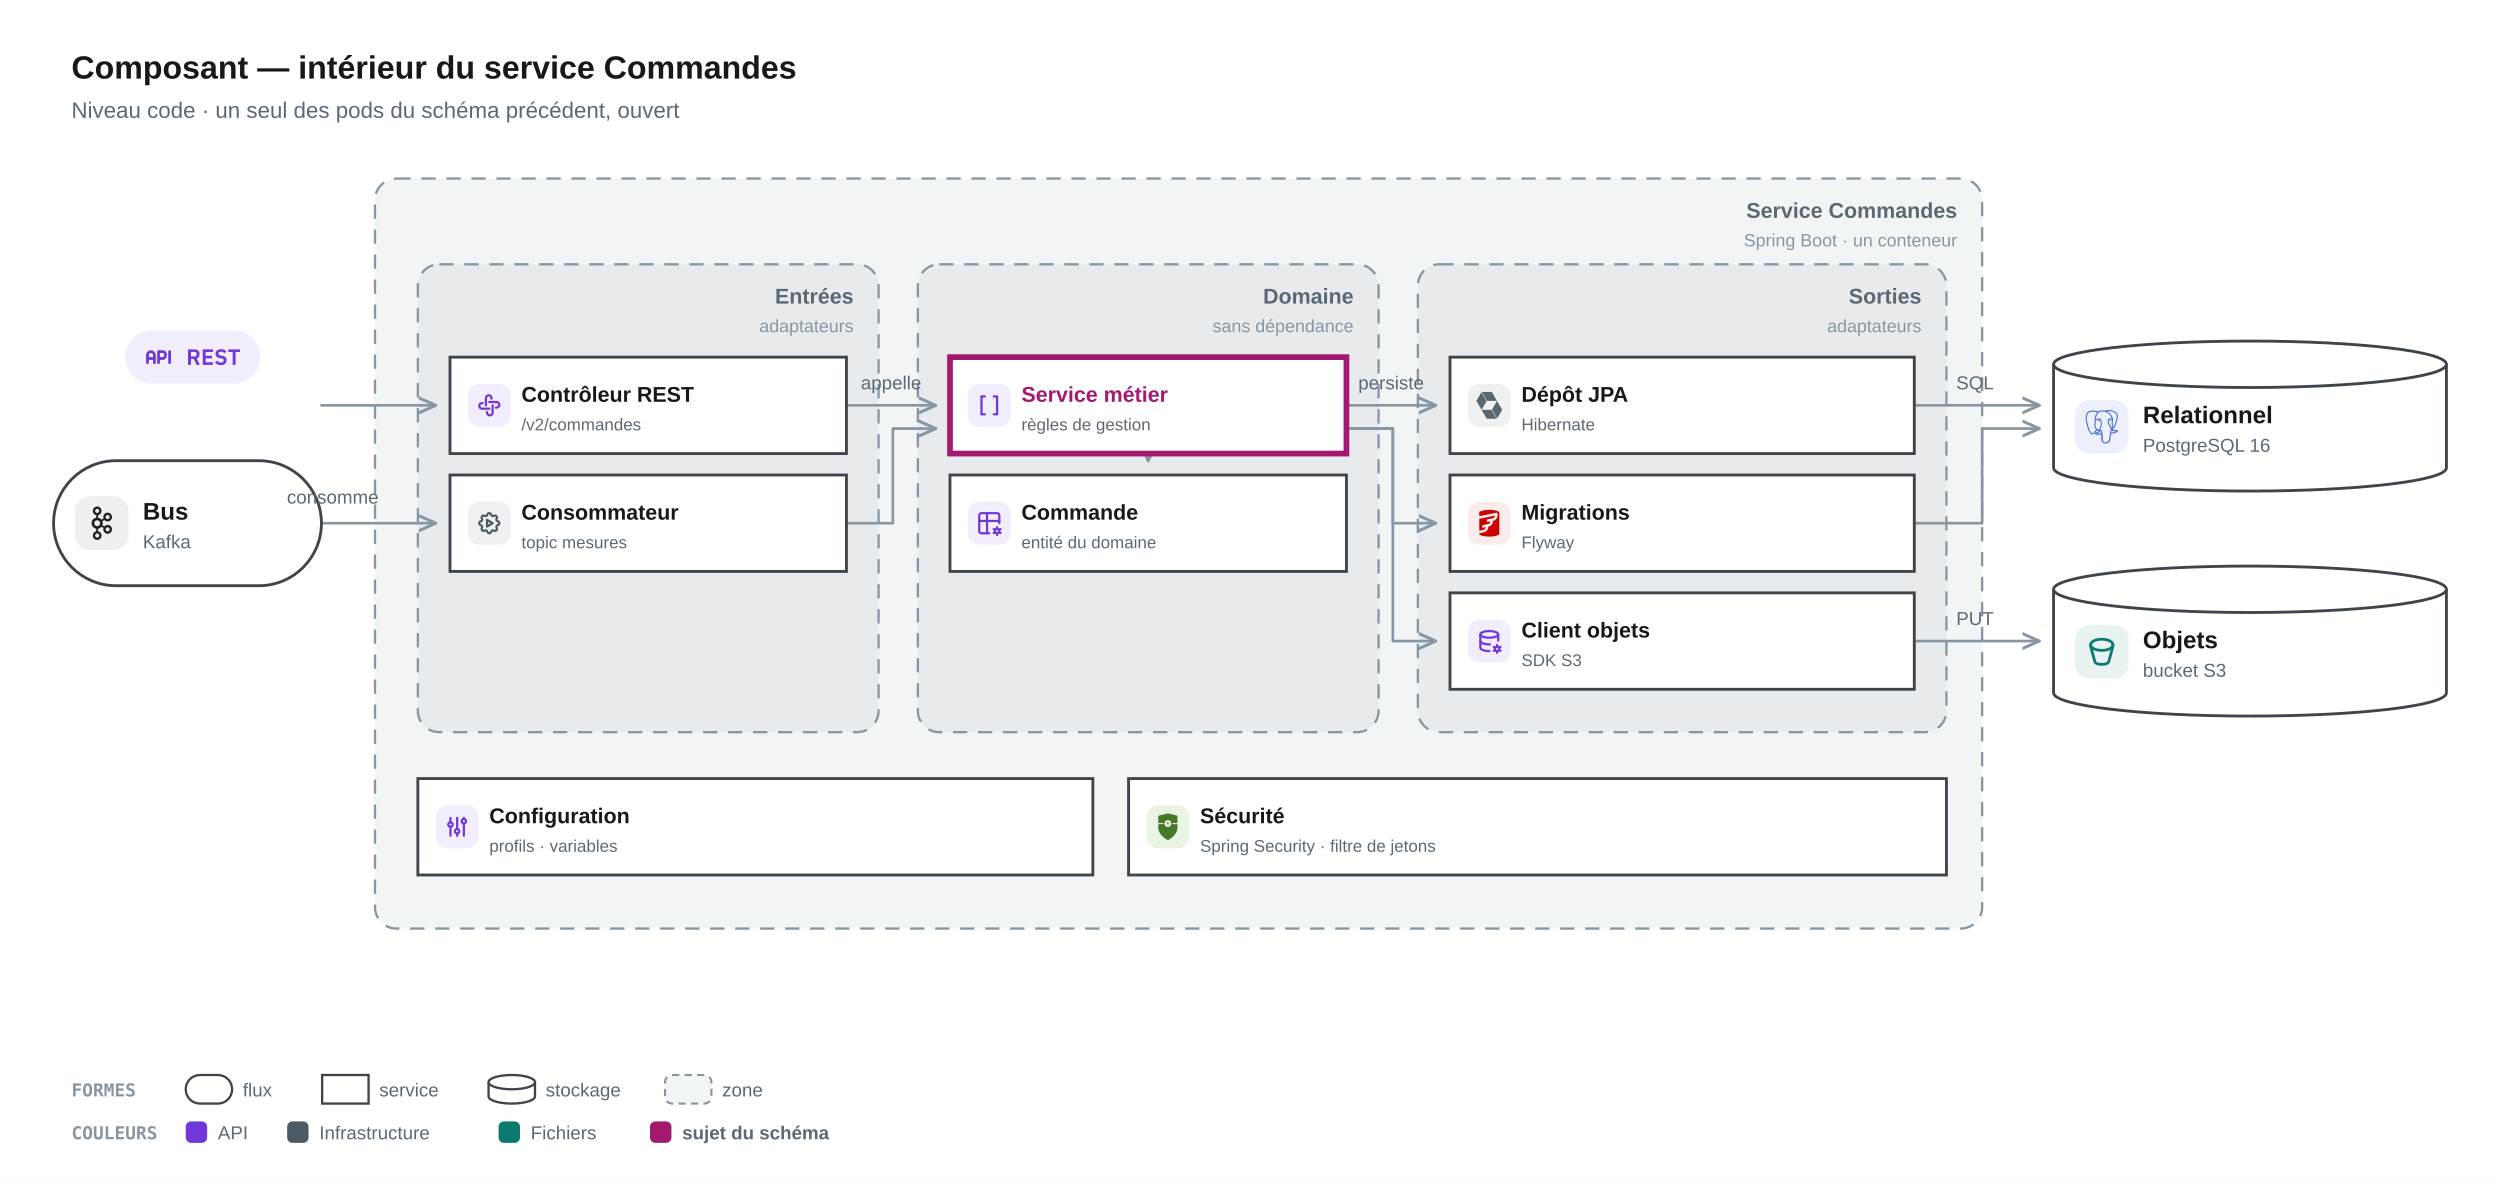
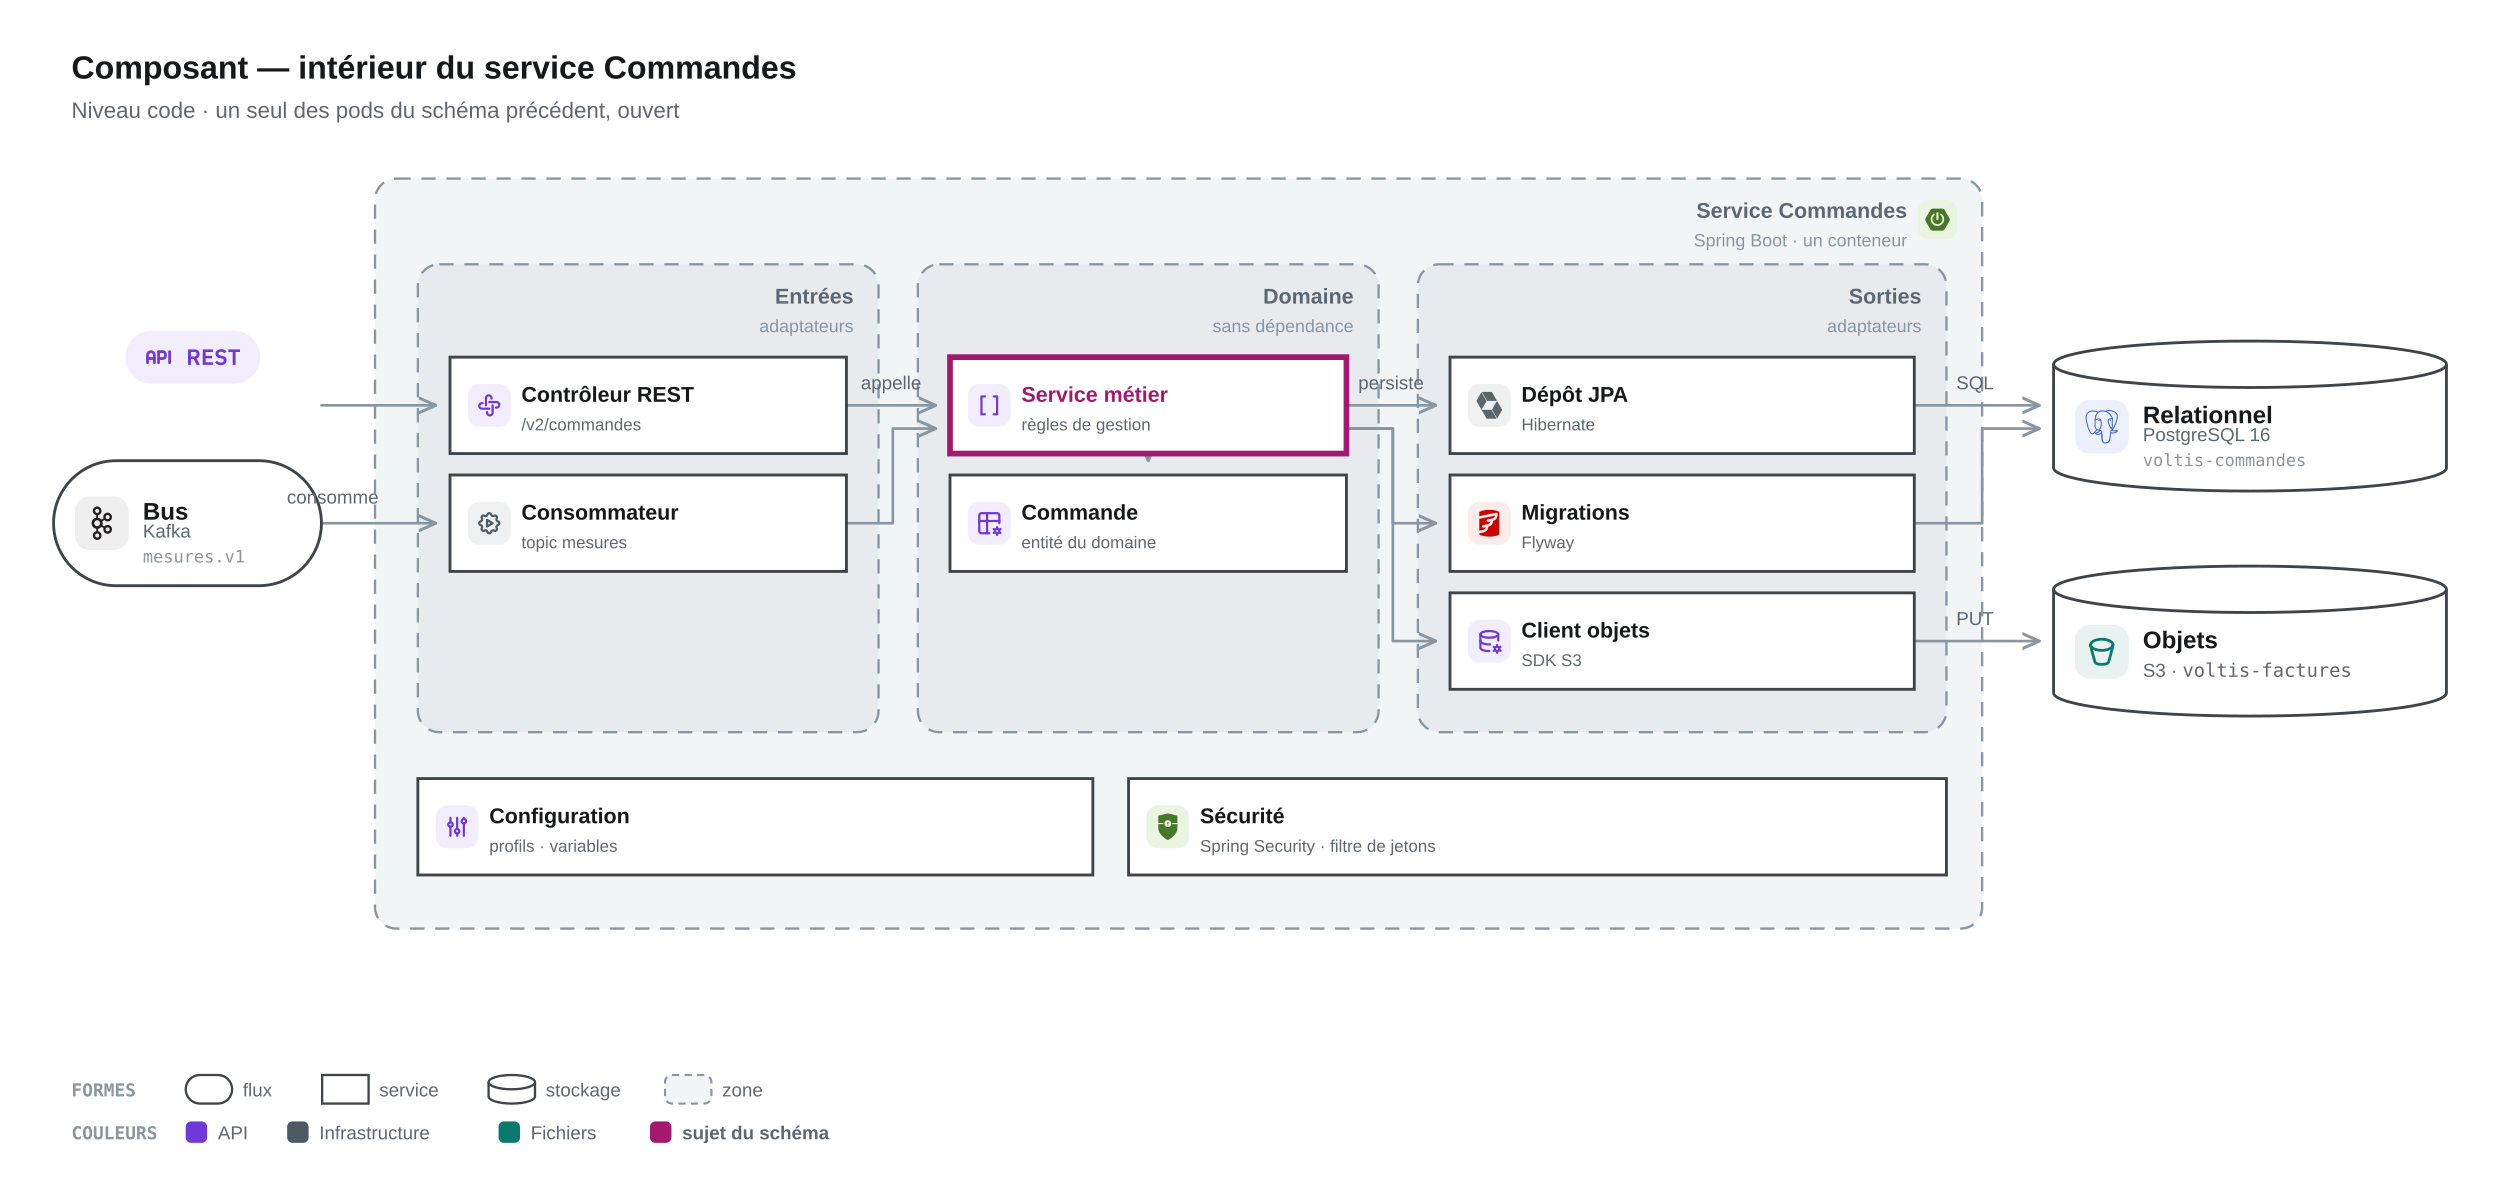
<svg xmlns="http://www.w3.org/2000/svg" width="1400" height="660" viewBox="0 0 1400 660" font-family="'IBM Plex Sans','Helvetica Neue',Arial,sans-serif" role="img" aria-label="Composant — intérieur du service Commandes">
  <defs>
    <marker id="fl" viewBox="0 0 10 10" refX="9" refY="5" markerWidth="7" markerHeight="7" orient="auto-start-reverse">
      <path d="M0,1 L9,5 L0,9" fill="none" stroke="#8896A2" stroke-width="1.6" stroke-linecap="round" stroke-linejoin="round" />
    </marker>
  </defs>
  <rect width="1400" height="660" fill="#FFFFFF" />
  <text x="40" y="44" font-size="18" font-weight="600" fill="#16181A">Composant — intérieur du service Commandes</text>
  <text x="40" y="66" font-size="12.5" fill="#5B6873">Niveau code · un seul des pods du schéma précédent, ouvert</text>
  <rect x="210" y="100" width="900" height="420" rx="12" fill="#F2F5F6" stroke="#8896A2" stroke-width="1.3" stroke-dasharray="8 6" />
-   <text x="1096" y="122" text-anchor="end" font-size="12" font-weight="600" fill="#5B6873">Service Commandes</text>
-   <text x="1096" y="138" text-anchor="end" font-size="10" fill="#8896A2">Spring Boot · un conteneur</text>
+   <svg x="1074" y="112" width="22" height="22" viewBox="0 0 48 48">
+     <rect width="48" height="48" rx="13" fill="#e9f4e2" />
+     <svg x="9" y="9" width="30" height="30" viewBox="0 0 24 24" fill="#487729">
+       <path d="m23.693 10.706-4.73-8.184c-.409-.711-1.417-1.294-2.24-1.294H7.272c-.819 0-1.831.584-2.24 1.294L.307 10.706c-.409.711-.409 1.873 0 2.584l4.725 8.189c.409.711 1.417 1.294 2.24 1.294h9.455c.819 0 1.826-.584 2.24-1.294l4.725-8.189c.409-.711.409-1.873 0-2.584zM10.976 5.755c0-.536.438-.974.974-.974s.974.438.974.974v5.822c0 .537-.438.974-.974.974s-.974-.438-.974-.974zm.974 12.429c-3.643 0-6.608-2.965-6.608-6.608.005-2.09.993-4.052 2.668-5.304a.866.866 0 0 1 1.214.179.866.866 0 0 1-.179 1.214c-2.16 1.605-2.612 4.659-1.007 6.819 1.605 2.16 4.659 2.612 6.819 1.007 1.238-.918 1.967-2.372 1.967-3.916a4.897 4.897 0 0 0-1.986-3.925c-.386-.282-.466-.828-.184-1.214.282-.386.828-.466 1.214-.183 1.69 1.247 2.683 3.224 2.687 5.323 0 3.647-2.965 6.608-6.608 6.608z" />
+     </svg>
+   </svg>
+   <text x="1068" y="122" text-anchor="end" font-size="12" font-weight="600" fill="#5B6873">Service Commandes</text>
+   <text x="1068" y="138" text-anchor="end" font-size="10" fill="#8896A2">Spring Boot · un conteneur</text>
  <rect x="234" y="148" width="258" height="262" rx="12" fill="#E7EBEE" stroke="#8896A2" stroke-width="1.3" stroke-dasharray="8 6" />
  <text x="478" y="170" text-anchor="end" font-size="12" font-weight="600" fill="#5B6873">Entrées</text>
  <text x="478" y="186" text-anchor="end" font-size="10" fill="#8896A2">adaptateurs</text>
  <rect x="514" y="148" width="258" height="262" rx="12" fill="#E7EBEE" stroke="#8896A2" stroke-width="1.3" stroke-dasharray="8 6" />
  <text x="758" y="170" text-anchor="end" font-size="12" font-weight="600" fill="#5B6873">Domaine</text>
  <text x="758" y="186" text-anchor="end" font-size="10" fill="#8896A2">sans dépendance</text>
  <rect x="794" y="148" width="296" height="262" rx="12" fill="#E7EBEE" stroke="#8896A2" stroke-width="1.3" stroke-dasharray="8 6" />
  <text x="1076" y="170" text-anchor="end" font-size="12" font-weight="600" fill="#5B6873">Sorties</text>
  <text x="1076" y="186" text-anchor="end" font-size="10" fill="#8896A2">adaptateurs</text>
  <path d="M180,293 H244" fill="none" stroke="#8896A2" stroke-width="1.5" stroke-linecap="round" stroke-linejoin="round" marker-end="url(#fl)" />
  <path d="M180,227 H244" fill="none" stroke="#8896A2" stroke-width="1.5" stroke-linecap="round" stroke-linejoin="round" marker-end="url(#fl)" />
  <path d="M474,227 H524" fill="none" stroke="#8896A2" stroke-width="1.5" stroke-linecap="round" stroke-linejoin="round" marker-end="url(#fl)" />
  <path d="M474,293 H500 V240 H524" fill="none" stroke="#8896A2" stroke-width="1.5" stroke-linecap="round" stroke-linejoin="round" marker-end="url(#fl)" />
  <path d="M643,254 V258" fill="none" stroke="#8896A2" stroke-width="1.5" stroke-linecap="round" stroke-linejoin="round" marker-end="url(#fl)" />
  <path d="M754,227 H804" fill="none" stroke="#8896A2" stroke-width="1.5" stroke-linecap="round" stroke-linejoin="round" marker-end="url(#fl)" />
  <path d="M754,240 H780 V293 H804" fill="none" stroke="#8896A2" stroke-width="1.5" stroke-linecap="round" stroke-linejoin="round" marker-end="url(#fl)" />
  <path d="M754,240 H780 V359 H804" fill="none" stroke="#8896A2" stroke-width="1.5" stroke-linecap="round" stroke-linejoin="round" marker-end="url(#fl)" />
  <path d="M1072,227 H1142" fill="none" stroke="#8896A2" stroke-width="1.5" stroke-linecap="round" stroke-linejoin="round" marker-end="url(#fl)" />
  <path d="M1072,293 H1110 V240 H1142" fill="none" stroke="#8896A2" stroke-width="1.5" stroke-linecap="round" stroke-linejoin="round" marker-end="url(#fl)" />
  <path d="M1072,359 H1142" fill="none" stroke="#8896A2" stroke-width="1.5" stroke-linecap="round" stroke-linejoin="round" marker-end="url(#fl)" />
  <g>
    <rect x="30" y="258" width="150" height="70" rx="35" fill="#FFFFFF" stroke="#3E444A" stroke-width="1.6" />
    <svg x="42" y="278" width="30" height="30" viewBox="0 0 48 48">
      <rect width="48" height="48" rx="13" fill="#f0eff0" />
      <svg x="9" y="9" width="30" height="30" viewBox="0 0 24 24" fill="#231F20">
        <path d="M9.71 2.136a1.43 1.43 0 0 0-2.047 0h-.007a1.48 1.48 0 0 0-.421 1.042c0 .41.161.777.422 1.039l.007.007c.257.264.616.426 1.019.426.404 0 .766-.162 1.027-.426l.003-.007c.261-.262.421-.629.421-1.039 0-.408-.159-.777-.421-1.042H9.71zM8.683 22.295c.404 0 .766-.167 1.027-.429l.003-.008c.261-.261.421-.631.421-1.036 0-.41-.159-.778-.421-1.044H9.71a1.42 1.42 0 0 0-1.027-.432 1.4 1.4 0 0 0-1.02.432h-.007c-.26.266-.422.634-.422 1.044 0 .406.161.775.422 1.036l.007.008c.258.262.617.429 1.02.429zm7.89-4.462c.359-.096.683-.33.882-.684l.027-.052a1.47 1.47 0 0 0 .114-1.067 1.454 1.454 0 0 0-.675-.896l-.021-.014a1.425 1.425 0 0 0-1.078-.132c-.36.091-.684.335-.881.686-.2.349-.241.75-.146 1.119.099.363.33.691.675.896h.002c.346.203.737.239 1.101.144zm-6.405-7.342a2.083 2.083 0 0 0-1.485-.627c-.58 0-1.103.242-1.482.627-.378.385-.612.916-.612 1.507s.233 1.124.612 1.514a2.08 2.08 0 0 0 2.967 0c.379-.39.612-.923.612-1.514s-.233-1.122-.612-1.507zm-.835-2.51c.843.141 1.6.552 2.178 1.144h.004c.092.093.182.196.265.299l1.446-.851a3.176 3.176 0 0 1-.047-1.808 3.149 3.149 0 0 1 1.456-1.926l.025-.016a3.062 3.062 0 0 1 2.345-.306c.77.21 1.465.721 1.898 1.482v.002c.431.757.518 1.626.313 2.408a3.145 3.145 0 0 1-1.456 1.928l-.198.118h-.02a3.095 3.095 0 0 1-2.154.201 3.127 3.127 0 0 1-1.514-.944l-1.444.848a4.162 4.162 0 0 1 0 2.879l1.444.846c.413-.47.939-.789 1.514-.944a3.041 3.041 0 0 1 2.371.319l.048.023v.002a3.17 3.17 0 0 1 1.408 1.906 3.215 3.215 0 0 1-.313 2.405l-.026.053-.003-.005a3.147 3.147 0 0 1-1.867 1.436 3.096 3.096 0 0 1-2.371-.318v-.006a3.156 3.156 0 0 1-1.456-1.927 3.175 3.175 0 0 1 .047-1.805l-1.446-.848a3.905 3.905 0 0 1-.265.294l-.004.005a3.938 3.938 0 0 1-2.178 1.138v1.699a3.09 3.09 0 0 1 1.56.862l.002.004c.565.572.914 1.368.914 2.243 0 .873-.35 1.664-.914 2.239l-.002.009a3.1 3.1 0 0 1-2.21.931 3.1 3.1 0 0 1-2.206-.93h-.002v-.009a3.186 3.186 0 0 1-.916-2.239c0-.875.35-1.672.916-2.243v-.004h.002a3.1 3.1 0 0 1 1.558-.862v-1.699a3.926 3.926 0 0 1-2.176-1.138l-.006-.005a4.098 4.098 0 0 1-1.173-2.874c0-1.122.452-2.136 1.173-2.872h.006a3.947 3.947 0 0 1 2.176-1.144V6.289a3.137 3.137 0 0 1-1.558-.864h-.002v-.004a3.192 3.192 0 0 1-.916-2.243c0-.871.35-1.669.916-2.243l.002-.002A3.084 3.084 0 0 1 8.683 0c.861 0 1.641.355 2.21.932v.002h.002c.565.574.914 1.372.914 2.243 0 .876-.35 1.667-.914 2.243l-.002.005a3.142 3.142 0 0 1-1.56.864v1.692zm8.121-1.129l-.012-.019a1.452 1.452 0 0 0-.87-.668 1.43 1.43 0 0 0-1.103.146h.002c-.347.2-.58.529-.677.896-.095.365-.054.768.146 1.119l.007.009c.2.347.519.579.874.673.357.103.755.059 1.098-.144l.019-.009a1.47 1.47 0 0 0 .657-.885 1.493 1.493 0 0 0-.141-1.118" />
      </svg>
    </svg>
    <text x="80" y="291" font-size="13.5" font-weight="600" fill="#16181A">Bus</text>
-     <text x="80" y="307" font-size="10.5" fill="#5B6873">Kafka</text>
+     <text x="80" y="301" font-size="10.5" fill="#5B6873">Kafka</text>
+     <text x="80" y="315" font-size="9.5" fill="#8896A2" font-family="'IBM Plex Mono',monospace">mesures.v1</text>
  </g>
  <g>
    <rect x="252" y="200" width="222" height="54" rx="0" fill="#FFFFFF" stroke="#3E444A" stroke-width="1.6" />
    <svg x="262" y="215" width="24" height="24" viewBox="0 0 48 48">
      <rect width="48" height="48" rx="13" fill="#f2edfc" />
      <svg x="9" y="9" width="30" height="30" viewBox="0 0 24 24" fill="none" stroke="#7038D8" stroke-width="2" stroke-linecap="round" stroke-linejoin="round">
        <path stroke="none" d="M0 0h24v24H0z" fill="none" />
        <path d="M12 15h-6.5a2.5 2.5 0 1 1 0 -5h.5" />
        <path d="M15 12v6.5a2.5 2.5 0 1 1 -5 0v-.5" />
        <path d="M12 9h6.5a2.5 2.5 0 1 1 0 5h-.5" />
        <path d="M9 12v-6.5a2.5 2.5 0 0 1 5 0v.5" />
      </svg>
    </svg>
    <text x="292" y="225" font-size="12" font-weight="600" fill="#16181A">Contrôleur REST</text>
    <text x="292" y="241" font-size="9.5" fill="#5B6873">/v2/commandes</text>
  </g>
  <g>
    <rect x="252" y="266" width="222" height="54" rx="0" fill="#FFFFFF" stroke="#3E444A" stroke-width="1.6" />
    <svg x="262" y="281" width="24" height="24" viewBox="0 0 48 48">
      <rect width="48" height="48" rx="13" fill="#eff0f1" />
      <svg x="9" y="9" width="30" height="30" viewBox="0 0 24 24" fill="none" stroke="#4C5A66" stroke-width="2" stroke-linecap="round" stroke-linejoin="round">
        <path stroke="none" d="M0 0h24v24H0z" fill="none" />
        <path d="M10.325 4.317c.426 -1.756 2.924 -1.756 3.35 0a1.724 1.724 0 0 0 2.573 1.066c1.543 -.94 3.31 .826 2.37 2.37a1.724 1.724 0 0 0 1.065 2.572c1.756 .426 1.756 2.924 0 3.35a1.724 1.724 0 0 0 -1.066 2.573c.94 1.543 -.826 3.31 -2.37 2.37a1.724 1.724 0 0 0 -2.572 1.065c-.426 1.756 -2.924 1.756 -3.35 0a1.724 1.724 0 0 0 -2.573 -1.066c-1.543 .94 -3.31 -.826 -2.37 -2.37a1.724 1.724 0 0 0 -1.065 -2.572c-1.756 -.426 -1.756 -2.924 0 -3.35a1.724 1.724 0 0 0 1.066 -2.573c-.94 -1.543 .826 -3.31 2.37 -2.37c1 .608 2.296 .07 2.572 -1.065" />
        <path d="M10 9v6l5 -3l-5 -3" />
      </svg>
    </svg>
    <text x="292" y="291" font-size="12" font-weight="600" fill="#16181A">Consommateur</text>
    <text x="292" y="307" font-size="9.5" fill="#5B6873">topic mesures</text>
  </g>
  <g>
    <rect x="532" y="200" width="222" height="54" rx="0" fill="#FFFFFF" stroke="#A3196F" stroke-width="3.2" />
    <svg x="542" y="215" width="24" height="24" viewBox="0 0 48 48">
      <rect width="48" height="48" rx="13" fill="#f2edfc" />
      <svg x="9" y="9" width="30" height="30" viewBox="0 0 24 24" fill="none" stroke="#7038D8" stroke-width="2" stroke-linecap="round" stroke-linejoin="round">
        <path stroke="none" d="M0 0h24v24H0z" fill="none" />
        <path d="M8 4h-3v16h3" />
        <path d="M16 4h3v16h-3" />
      </svg>
    </svg>
    <text x="572" y="225" font-size="12" font-weight="600" fill="#A3196F">Service métier</text>
    <text x="572" y="241" font-size="9.5" fill="#5B6873">règles de gestion</text>
  </g>
  <g>
    <rect x="532" y="266" width="222" height="54" rx="0" fill="#FFFFFF" stroke="#3E444A" stroke-width="1.6" />
    <svg x="542" y="281" width="24" height="24" viewBox="0 0 48 48">
      <rect width="48" height="48" rx="13" fill="#f2edfc" />
      <svg x="9" y="9" width="30" height="30" viewBox="0 0 24 24" fill="none" stroke="#7038D8" stroke-width="2" stroke-linecap="round" stroke-linejoin="round">
        <path stroke="none" d="M0 0h24v24H0z" fill="none" />
        <path d="M12 21h-7a2 2 0 0 1 -2 -2v-14a2 2 0 0 1 2 -2h14a2 2 0 0 1 2 2v7" />
        <path d="M3 10h18" />
        <path d="M10 3v18" />
        <path d="M17.001 19a2 2 0 1 0 4 0a2 2 0 1 0 -4 0" />
        <path d="M19.001 15.5v1.5" />
        <path d="M19.001 21v1.5" />
        <path d="M22.032 17.25l-1.299 .75" />
        <path d="M17.27 20l-1.3 .75" />
        <path d="M15.97 17.25l1.3 .75" />
        <path d="M20.733 20l1.3 .75" />
      </svg>
    </svg>
    <text x="572" y="291" font-size="12" font-weight="600" fill="#16181A">Commande</text>
    <text x="572" y="307" font-size="9.5" fill="#5B6873">entité du domaine</text>
  </g>
  <g>
    <rect x="812" y="200" width="260" height="54" rx="0" fill="#FFFFFF" stroke="#3E444A" stroke-width="1.6" />
    <svg x="822" y="215" width="24" height="24" viewBox="0 0 48 48">
      <rect width="48" height="48" rx="13" fill="#eff0f0" />
      <svg x="9" y="9" width="30" height="30" viewBox="0 0 24 24" fill="#59666C">
        <path d="M5.365 0L9.98 7.994h8.95L14.31 0H5.366zm-.431.248L.46 7.994l4.613 8.008L9.55 8.24 4.934.248zm13.992 7.75l-4.475 7.76 4.617 7.992 4.471-7.744-4.613-8.008zm-4.905 8.006l-8.95.002L9.688 24h8.946l-4.615-7.994.001-.002Z" />
      </svg>
    </svg>
    <text x="852" y="225" font-size="12" font-weight="600" fill="#16181A">Dépôt JPA</text>
    <text x="852" y="241" font-size="9.5" fill="#5B6873">Hibernate</text>
  </g>
  <g>
    <rect x="812" y="266" width="260" height="54" rx="0" fill="#FFFFFF" stroke="#3E444A" stroke-width="1.6" />
    <svg x="822" y="281" width="24" height="24" viewBox="0 0 48 48">
      <rect width="48" height="48" rx="13" fill="#fbecec" />
      <svg x="9" y="9" width="30" height="30" viewBox="0 0 24 24" fill="#CC0200">
        <path d="m3.02 21.055 1.12-.23c1.054-.219 2.114-.415 3.161-.66a4.955 4.952 0 0 0 3.696-3.915 6.06 6.057 0 0 0 .085-1.153l.366-.09a4.936 4.933 0 0 0 3.75-3.717 3.8 3.798 0 0 0 .128-1.06c-.002-.096 0-.193 0-.305.094-.023.18-.047.267-.067a4.552 4.549 0 0 0 2.68-1.755 5.772 5.769 0 0 0 1.005-4.854c-.021-.088-.035-.179-.061-.264a.63.629 0 0 0-.728-.432l-3.184.652-3.485.716-4.002.822q-2.186.449-4.373.893a1.125 1.125 0 0 1-.422.06c-.007-.074-.017-.14-.017-.204-.001-1.12.002-2.243-.005-3.364a.324.324 0 0 1 .174-.307 8.493 8.488 0 0 1 1.9-.86A17.205 17.194 0 0 1 7.827.315C8.373.23 8.922.181 9.47.12a26.795 26.777 0 0 1 3.526-.102c.496.01.992.051 1.487.097.542.051 1.085.11 1.623.192a14.482 14.472 0 0 1 4.007 1.124c.262.123.509.28.764.422a.215.215 0 0 1 .122.223c-.004.054 0 .11 0 .163v19.519c0 .347.045.28-.262.472a8.437 8.432 0 0 1-1.961.857 16.78 16.769 0 0 1-2.851.63c-.6.08-1.2.146-1.804.207-.277.03-.556.035-.835.043-.564.015-1.128.041-1.691.03-.636-.014-1.272-.059-1.907-.099a20.054 20.041 0 0 1-2.519-.332 13.423 13.415 0 0 1-3.224-.976c-.273-.13-.53-.29-.797-.435a.246.246 0 0 1-.144-.248c.008-.23 0-.46.003-.69 0-.049.01-.096.016-.163zm9.985-10.652a1.248 1.248 0 0 1-.09.55 2.624 2.622 0 0 1-2.045 1.84c-1.3.28-2.607.537-3.912.805l-.57.114a1.147 1.146 0 1 0 .403 2.256c.595-.11 1.186-.242 1.779-.363.064-.014.128-.022.209-.035a2.584 2.582 0 0 1-.55 1.41A2.801 2.8 0 0 1 6.516 18c-1.103.223-2.206.45-3.308.676-.052.01-.106.013-.156.02-.048-.146-.061-10.38-.014-10.63l14.048-2.883a1.523 1.522 0 0 1-.016.18 3.438 3.436 0 0 1-.738 1.502 2.399 2.397 0 0 1-1.426.804c-1.11.216-2.218.45-3.326.677l-.96.196a1.168 1.168 0 0 0-.953 1.057 1.147 1.147 0 0 0 .875 1.186 1.747 1.746 0 0 0 .807-.054c.492-.1.983-.203 1.475-.304.053-.01.108-.014.18-.023z" />
      </svg>
    </svg>
    <text x="852" y="291" font-size="12" font-weight="600" fill="#16181A">Migrations</text>
    <text x="852" y="307" font-size="9.5" fill="#5B6873">Flyway</text>
  </g>
  <g>
    <rect x="812" y="332" width="260" height="54" rx="0" fill="#FFFFFF" stroke="#3E444A" stroke-width="1.6" />
    <svg x="822" y="347" width="24" height="24" viewBox="0 0 48 48">
      <rect width="48" height="48" rx="13" fill="#f2edfc" />
      <svg x="9" y="9" width="30" height="30" viewBox="0 0 24 24" fill="none" stroke="#7038D8" stroke-width="2" stroke-linecap="round" stroke-linejoin="round">
        <path stroke="none" d="M0 0h24v24H0z" fill="none" />
        <path d="M4 6c0 1.657 3.582 3 8 3s8 -1.343 8 -3s-3.582 -3 -8 -3s-8 1.343 -8 3" />
        <path d="M4 6v6c0 1.657 3.582 3 8 3c.21 0 .42 -.003 .626 -.01" />
        <path d="M20 11.5v-5.5" />
        <path d="M4 12v6c0 1.657 3.582 3 8 3" />
        <path d="M17.001 19a2 2 0 1 0 4 0a2 2 0 1 0 -4 0" />
        <path d="M19.001 15.5v1.5" />
        <path d="M19.001 21v1.5" />
        <path d="M22.032 17.25l-1.299 .75" />
        <path d="M17.27 20l-1.3 .75" />
        <path d="M15.97 17.25l1.3 .75" />
        <path d="M20.733 20l1.3 .75" />
      </svg>
    </svg>
    <text x="852" y="357" font-size="12" font-weight="600" fill="#16181A">Client objets</text>
    <text x="852" y="373" font-size="9.5" fill="#5B6873">SDK S3</text>
  </g>
  <g>
    <rect x="234" y="436" width="378" height="54" rx="0" fill="#FFFFFF" stroke="#3E444A" stroke-width="1.6" />
    <svg x="244" y="451" width="24" height="24" viewBox="0 0 48 48">
      <rect width="48" height="48" rx="13" fill="#f2edfc" />
      <svg x="9" y="9" width="30" height="30" viewBox="0 0 24 24" fill="none" stroke="#7038D8" stroke-width="2" stroke-linecap="round" stroke-linejoin="round">
        <path stroke="none" d="M0 0h24v24H0z" fill="none" />
        <path d="M4 10a2 2 0 1 0 4 0a2 2 0 0 0 -4 0" />
        <path d="M6 4v4" />
        <path d="M6 12v8" />
        <path d="M10 16a2 2 0 1 0 4 0a2 2 0 0 0 -4 0" />
        <path d="M12 4v10" />
        <path d="M12 18v2" />
        <path d="M16 7a2 2 0 1 0 4 0a2 2 0 0 0 -4 0" />
        <path d="M18 4v1" />
        <path d="M18 9v11" />
      </svg>
    </svg>
    <text x="274" y="461" font-size="12" font-weight="600" fill="#16181A">Configuration</text>
    <text x="274" y="477" font-size="9.5" fill="#5B6873">profils · variables</text>
  </g>
  <g>
    <rect x="632" y="436" width="458" height="54" rx="0" fill="#FFFFFF" stroke="#3E444A" stroke-width="1.6" />
    <svg x="642" y="451" width="24" height="24" viewBox="0 0 48 48">
      <rect width="48" height="48" rx="13" fill="#e9f4e2" />
      <svg x="9" y="9" width="30" height="30" viewBox="0 0 24 24" fill="#487729">
        <path d="M20.59 2.066 11.993 0 3.41 2.066v6.612h4.557a3.804 3.804 0 0 0 0 .954H3.41v3.106C3.41 19.867 11.994 24 11.994 24s8.582-4.133 8.582-11.258V9.635h-4.545a3.616 3.616 0 0 0 0-.954h4.558zM12 12.262h-.006a3.109 3.109 0 1 1 .006 0zm-.006-4.579a.804.804 0 0 0-.37 1.52v.208l.238.237v.159l.159.159v.159l-.14.14.15.246v.159l-.16.189.223.222.246-.246V9.218a.804.804 0 0 0-.346-1.535zm0 .836a.299.299 0 1 1 .298-.299.299.299 0 0 1-.298.3z" />
      </svg>
    </svg>
    <text x="672" y="461" font-size="12" font-weight="600" fill="#16181A">Sécurité</text>
    <text x="672" y="477" font-size="9.5" fill="#5B6873">Spring Security · filtre de jetons</text>
  </g>
  <g>
    <path d="M1150 204 v58 a110 13 0 0 0 220 0 v-58" fill="#FFFFFF" stroke="#3E444A" stroke-width="1.6" />
    <ellipse cx="1260" cy="204" rx="110" ry="13" fill="#FFFFFF" stroke="#3E444A" stroke-width="1.6" />
    <svg x="1162" y="224" width="30" height="30" viewBox="0 0 48 48">
      <rect width="48" height="48" rx="13" fill="#ebf0fc" />
      <svg x="9" y="9" width="30" height="30" viewBox="0 0 24 24" fill="#3c61cf">
        <path d="M23.559 14.723a.527.527 0 0 0-.056-.119c-.139-.263-.477-.342-1.007-.232-1.653.341-2.293.131-2.526-.019 1.342-2.048 2.445-4.522 3.041-6.83.271-1.051.798-3.524.122-4.732a1.564 1.564 0 0 0-.151-.235C21.693.909 19.801.025 17.51.001c-1.495-.016-2.771.346-3.116.479a9.449 9.449 0 0 0-.516-.082 8.044 8.044 0 0 0-1.311-.128c-1.182-.018-2.204.264-3.05.841-.857-.321-4.789-1.645-7.222.079C.936 2.153.309 3.873.43 6.304c.041.818.507 3.334 1.242 5.744.46 1.506.939 2.702 1.433 3.582.553.994 1.126 1.593 1.714 1.79.447.149 1.133.144 1.858-.728.801-.964 1.59-1.826 1.945-2.207.435.235.906.362 1.39.377a.057.057 0 0 0 0.0.004 11.031 11.031 0 0 0-.247.305c-.339.43-.409.52-1.5.744-.31.064-1.134.234-1.146.811-.003.122.033.231.092.327.227.423.922.61 1.015.633 1.335.334 2.504.092 3.371-.679-.017 2.231.077 4.417.345 5.087.221.553.762 1.905 2.469 1.904.251 0 .526-.029.83-.094 1.782-.382 2.556-1.17 2.855-2.906.15-.871.402-2.875.539-4.101.017-.07.036-.121.057-.136.001-.001.07-.047.427.031a.367.367 0 0 0 .044.007l.254.022.015.001c.847.038 1.911-.143 2.531-.431.644-.299 1.806-1.032 1.595-1.67zM2.371 11.877c-.744-2.436-1.178-4.885-1.212-5.572-.109-2.171.417-3.683 1.562-4.493 1.837-1.299 4.84-.541 6.108-.13-.003.003-.007.006-.01.009-2.024 2.044-1.976 5.536-1.971 5.75-0.0.082.007.199.016.359.035.587.1 1.68-.073 2.918-.161 1.15.194 2.276.973 3.089.081.084.165.163.252.237-.347.371-1.1 1.193-1.903 2.158-.568.682-.96.552-1.089.509-.392-.131-.813-.587-1.238-1.322-.48-.839-.964-2.032-1.415-3.513zm6.007 5.087c-.171-.043-.327-.113-.432-.177.089-.039.237-.09.483-.141 1.283-.264 1.482-.451 1.914-1.0.099-.126.212-.269.367-.443a.355.355 0 0 0 .074-.13c.171-.151.272-.11.437-.042.156.065.308.26.369.475.029.102.062.294-.045.444-.904 1.266-2.222 1.249-3.168 1.013zm2.094-3.988-.052.141c-.133.357-.257.688-.333 1.003-.667-.002-1.317-.287-1.81-.802-.628-.655-.913-1.566-.782-2.5.183-1.308.115-2.447.079-3.059-.005-.086-.009-.161-.012-.22.296-.262 1.666-.996 2.643-.772.446.102.718.406.831.928.585 2.704.077 3.831-.33 4.736-.084.187-.163.363-.231.545zm7.364 4.572c-.017.177-.036.376-.062.596l-.146.438a.355.355 0 0 0-.018.108c-.006.475-.054.649-.115.869-.063.229-.135.489-.179 1.058-.11 1.414-.878 2.227-2.417 2.557-1.516.325-1.784-.497-2.021-1.222a6.582 6.582 0 0 0-.077-.227c-.215-.586-.191-1.412-.157-2.555.017-.561-.025-1.901-.33-2.646.004-.293.011-.591.019-.892a.353.353 0 0 0-.015-.113 1.493 1.493 0 0 0-.044-.208c-.123-.428-.421-.787-.78-.935-.142-.059-.404-.167-.718-.087.067-.276.183-.588.309-.925l.053-.142c.059-.16.134-.326.213-.501.426-.948 1.011-2.245.377-5.177-.237-1.098-1.03-1.634-2.232-1.51-.721.075-1.38.365-1.709.532a5.672 5.672 0 0 0-.196.104c.092-1.106.439-3.174 1.736-4.482a4.031 4.031 0 0 1 .303-.276.353.353 0 0 0 .145-.064c.752-.571 1.694-.851 2.802-.833.409.007.802.034 1.174.081 1.939.354 3.244 1.447 4.036 2.383.814.962 1.255 1.931 1.431 2.454-1.323-.135-2.223.127-2.68.779-.993 1.419.543 4.173 1.281 5.496.135.243.252.452.289.541.24.583.551.971.779 1.255.07.087.137.171.189.245-.401.116-1.121.383-1.055 1.717-.012.156-.042.447-.083.815-.046.208-.07.46-.099.766zm.89-1.621c-.041-.832.269-.918.597-1.01a2.857 2.857 0 0 0 .135-.041 1.202 1.202 0 0 0 .134.103c.57.377 1.582.421 3.007.134-.202.177-.519.399-.953.601-.41.19-1.096.333-1.747.364-.72.034-1.086-.081-1.172-.151zm.57-9.271c-.006.351-.054.669-.105 1.002-.055.358-.112.727-.126 1.176-.014.437.04.891.093 1.33.107.887.216 1.8-.207 2.701a3.527 3.527 0 0 1-.188-.386c-.053-.128-.167-.333-.325-.616-.616-1.104-2.057-3.69-1.319-4.745.38-.543 1.341-.566 2.178-.463zm.228 7.014a12.376 12.376 0 0 0-.085-.107l-.035-.044c.726-1.2.584-2.386.458-3.438-.052-.432-.101-.84-.088-1.223.013-.406.067-.754.118-1.091.064-.415.129-.844.111-1.351.013-.053.019-.116.012-.19-.046-.485-.6-1.938-1.729-3.253-.608-.707-1.49-1.497-2.689-2.039.525-.107 1.233-.203 2.024-.186 2.051.046 3.675.814 4.824 2.282a.908.908 0 0 1 .067.1c.723 1.356-.276 6.275-2.987 10.54zm-8.817-6.116c-.025.179-.309.422-.621.422a.582.582 0 0 1-.081-.006c-.187-.026-.377-.144-.506-.316-.046-.06-.12-.178-.105-.284.005-.04.026-.099.092-.149.118-.089.352-.123.61-.087.316.044.643.194.611.419zm7.931-.411c.011.079-.049.201-.153.31-.068.072-.212.196-.408.223a.546.546 0 0 1-.075.005c-.293 0-.541-.234-.561-.372-.024-.176.264-.311.561-.352.297-.041.611.009.636.185z" />
      </svg>
    </svg>
    <text x="1200" y="237" font-size="13.5" font-weight="600" fill="#16181A">Relationnel</text>
-     <text x="1200" y="253" font-size="10.5" fill="#5B6873">PostgreSQL 16</text>
+     <text x="1200" y="247" font-size="10.5" fill="#5B6873">PostgreSQL 16</text>
+     <text x="1200" y="261" font-size="9.5" fill="#8896A2" font-family="'IBM Plex Mono',monospace">voltis-commandes</text>
  </g>
  <g>
    <path d="M1150 330 v58 a110 13 0 0 0 220 0 v-58" fill="#FFFFFF" stroke="#3E444A" stroke-width="1.6" />
    <ellipse cx="1260" cy="330" rx="110" ry="13" fill="#FFFFFF" stroke="#3E444A" stroke-width="1.6" />
    <svg x="1162" y="350" width="30" height="30" viewBox="0 0 48 48">
      <rect width="48" height="48" rx="13" fill="#e7f2f1" />
      <svg x="9" y="9" width="30" height="30" viewBox="0 0 24 24" fill="none" stroke="#0B7A6E" stroke-width="2" stroke-linecap="round" stroke-linejoin="round">
        <path stroke="none" d="M0 0h24v24H0z" fill="none" />
        <path d="M4 7a8 4 0 1 0 16 0a8 4 0 1 0 -16 0" />
        <path d="M4 7c0 .664 .088 1.324 .263 1.965l2.737 10.035c.5 1.5 2.239 2 5 2s4.5 -.5 5 -2c.333 -1 1.246 -4.345 2.737 -10.035a7.45 7.45 0 0 0 .263 -1.965" />
      </svg>
    </svg>
    <text x="1200" y="363" font-size="13.5" font-weight="600" fill="#16181A">Objets</text>
-     <text x="1200" y="379" font-size="10.5" fill="#5B6873">bucket S3</text>
+     <text x="1200" y="379" font-size="10.5" fill="#5B6873">S3 · <tspan font-family="'IBM Plex Mono',monospace">voltis-factures</tspan>
+     </text>
  </g>
  <text x="212" y="282" text-anchor="end" font-size="10.5" fill="#5B6873">consomme</text>
  <text x="1106" y="218" text-anchor="middle" font-size="10.5" fill="#5B6873">SQL</text>
  <text x="1106" y="350" text-anchor="middle" font-size="10.5" fill="#5B6873">PUT</text>
  <text x="499" y="218" text-anchor="middle" font-size="10.5" fill="#5B6873">appelle</text>
  <text x="779" y="218" text-anchor="middle" font-size="10.5" fill="#5B6873">persiste</text>
  <svg x="70.2" y="185.1" width="75.6" height="29.8" viewBox="0 0 122 48">
    <rect width="122" height="48" rx="24" fill="#f2edfc" />
    <svg x="15" y="9" width="30" height="30" viewBox="0 0 24 24" fill="none" stroke="#7038D8" stroke-width="2" stroke-linecap="round" stroke-linejoin="round">
      <path stroke="none" d="M0 0h24v24H0z" fill="none" />
      <path d="M4 13h5" />
      <path d="M12 16v-8h3a2 2 0 0 1 2 2v1a2 2 0 0 1 -2 2h-3" />
      <path d="M20 8v8" />
      <path d="M9 16v-5.5a2.5 2.5 0 0 0 -5 0v5.5" />
    </svg>
    <path d="M61.78 25.6L59.28 25.6L59.28 30.98L56.64 30.98L56.64 17.02L62.94 17.02Q64.22 17.02 65.14 17.55Q66.06 18.08 66.56 19.05Q67.06 20.02 67.06 21.34L67.06 21.34Q67.06 22.76 66.41 23.81Q65.76 24.86 64.46 25.3L64.46 25.3L67.32 30.98L64.38 30.98L61.78 25.6ZM59.28 19.32L59.28 23.38L62.68 23.38Q63.2 23.38 63.56 23.19Q63.92 23 64.12 22.65Q64.32 22.3 64.32 21.8L64.32 21.8L64.32 20.88Q64.32 20.36 64.12 20.02Q63.92 19.68 63.56 19.5Q63.2 19.32 62.68 19.32L62.68 19.32L59.28 19.32ZM79.12 28.64L79.12 30.98L69.92 30.98L69.92 17.02L79.12 17.02L79.12 19.36L72.56 19.36L72.56 22.76L78.36 22.76L78.36 25.08L72.56 25.08L72.56 28.64L79.12 28.64ZM86.26 31.22L86.26 31.22Q84.48 31.22 83.21 30.58Q81.94 29.94 81.06 28.9L81.06 28.9L82.84 27.18Q83.56 28.02 84.45 28.46Q85.34 28.9 86.42 28.9L86.42 28.9Q87.64 28.9 88.26 28.36Q88.88 27.82 88.88 26.94L88.88 26.94Q88.88 26.46 88.71 26.11Q88.54 25.76 88.12 25.52Q87.7 25.28 86.98 25.16L86.98 25.16L85.66 24.96Q84.26 24.74 83.33 24.22Q82.4 23.7 81.94 22.86Q81.48 22.02 81.48 20.9L81.48 20.9Q81.48 19.64 82.1 18.72Q82.72 17.8 83.85 17.29Q84.98 16.78 86.54 16.78L86.54 16.78Q88.12 16.78 89.3 17.31Q90.48 17.84 91.32 18.84L91.32 18.84L89.52 20.54Q89 19.9 88.26 19.5Q87.52 19.1 86.4 19.1L86.4 19.1Q85.28 19.1 84.7 19.53Q84.12 19.96 84.12 20.74L84.12 20.74Q84.12 21.28 84.32 21.62Q84.52 21.96 84.96 22.15Q85.4 22.34 86.06 22.48L86.06 22.48L87.36 22.72Q88.78 22.96 89.7 23.48Q90.62 24 91.06 24.81Q91.5 25.62 91.5 26.78L91.5 26.78Q91.5 28.1 90.89 29.1Q90.28 30.1 89.1 30.66Q87.92 31.22 86.26 31.22ZM103.6 17.02L103.6 19.36L99.62 19.36L99.62 30.98L96.98 30.98L96.98 19.36L93.02 19.36L93.02 17.02L103.6 17.02Z" fill="#7038D8" />
  </svg>
  <g>
    <text x="40" y="614" font-size="10" font-weight="600" font-family="'IBM Plex Mono',monospace" fill="#8896A2">FORMES</text>
    <rect x="104" y="602" width="26" height="16" rx="8" fill="#FFFFFF" stroke="#3E444A" stroke-width="1.3" />
    <text x="136" y="614" font-size="10.5" fill="#5B6873">flux</text>
    <rect x="180.4" y="602" width="26" height="16" rx="0" fill="#FFFFFF" stroke="#3E444A" stroke-width="1.3" />
    <text x="212.4" y="614" font-size="10.5" fill="#5B6873">service</text>
    <path d="M273.6 606 v8 a13 4 0 0 0 26 0 v-8" fill="#FFFFFF" stroke="#3E444A" stroke-width="1.3" />
    <ellipse cx="286.6" cy="606" rx="13" ry="4" fill="#FFFFFF" stroke="#3E444A" stroke-width="1.3" />
    <text x="305.6" y="614" font-size="10.5" fill="#5B6873">stockage</text>
    <rect x="372.4" y="602" width="26" height="16" rx="4" fill="#F2F5F6" stroke="#8896A2" stroke-width="1.2" stroke-dasharray="4 3" />
    <text x="404.4" y="614" font-size="10.5" fill="#5B6873">zone</text>
    <text x="40" y="638" font-size="10" font-weight="600" font-family="'IBM Plex Mono',monospace" fill="#8896A2">COULEURS</text>
    <rect x="104" y="628" width="12" height="12" rx="3" fill="#7038D8" />
    <text x="122" y="638" font-size="10.5" fill="#5B6873">API</text>
    <rect x="160.8" y="628" width="12" height="12" rx="3" fill="#4C5A66" />
    <text x="178.8" y="638" font-size="10.5" fill="#5B6873">Infrastructure</text>
    <rect x="279.2" y="628" width="12" height="12" rx="3" fill="#0B7A6E" />
    <text x="297.2" y="638" font-size="10.5" fill="#5B6873">Fichiers</text>
    <rect x="364" y="628" width="12" height="12" rx="3" fill="#A3196F" />
    <text x="382" y="638" font-size="10.5" font-weight="600" fill="#5B6873">sujet du schéma</text>
  </g>
</svg>
